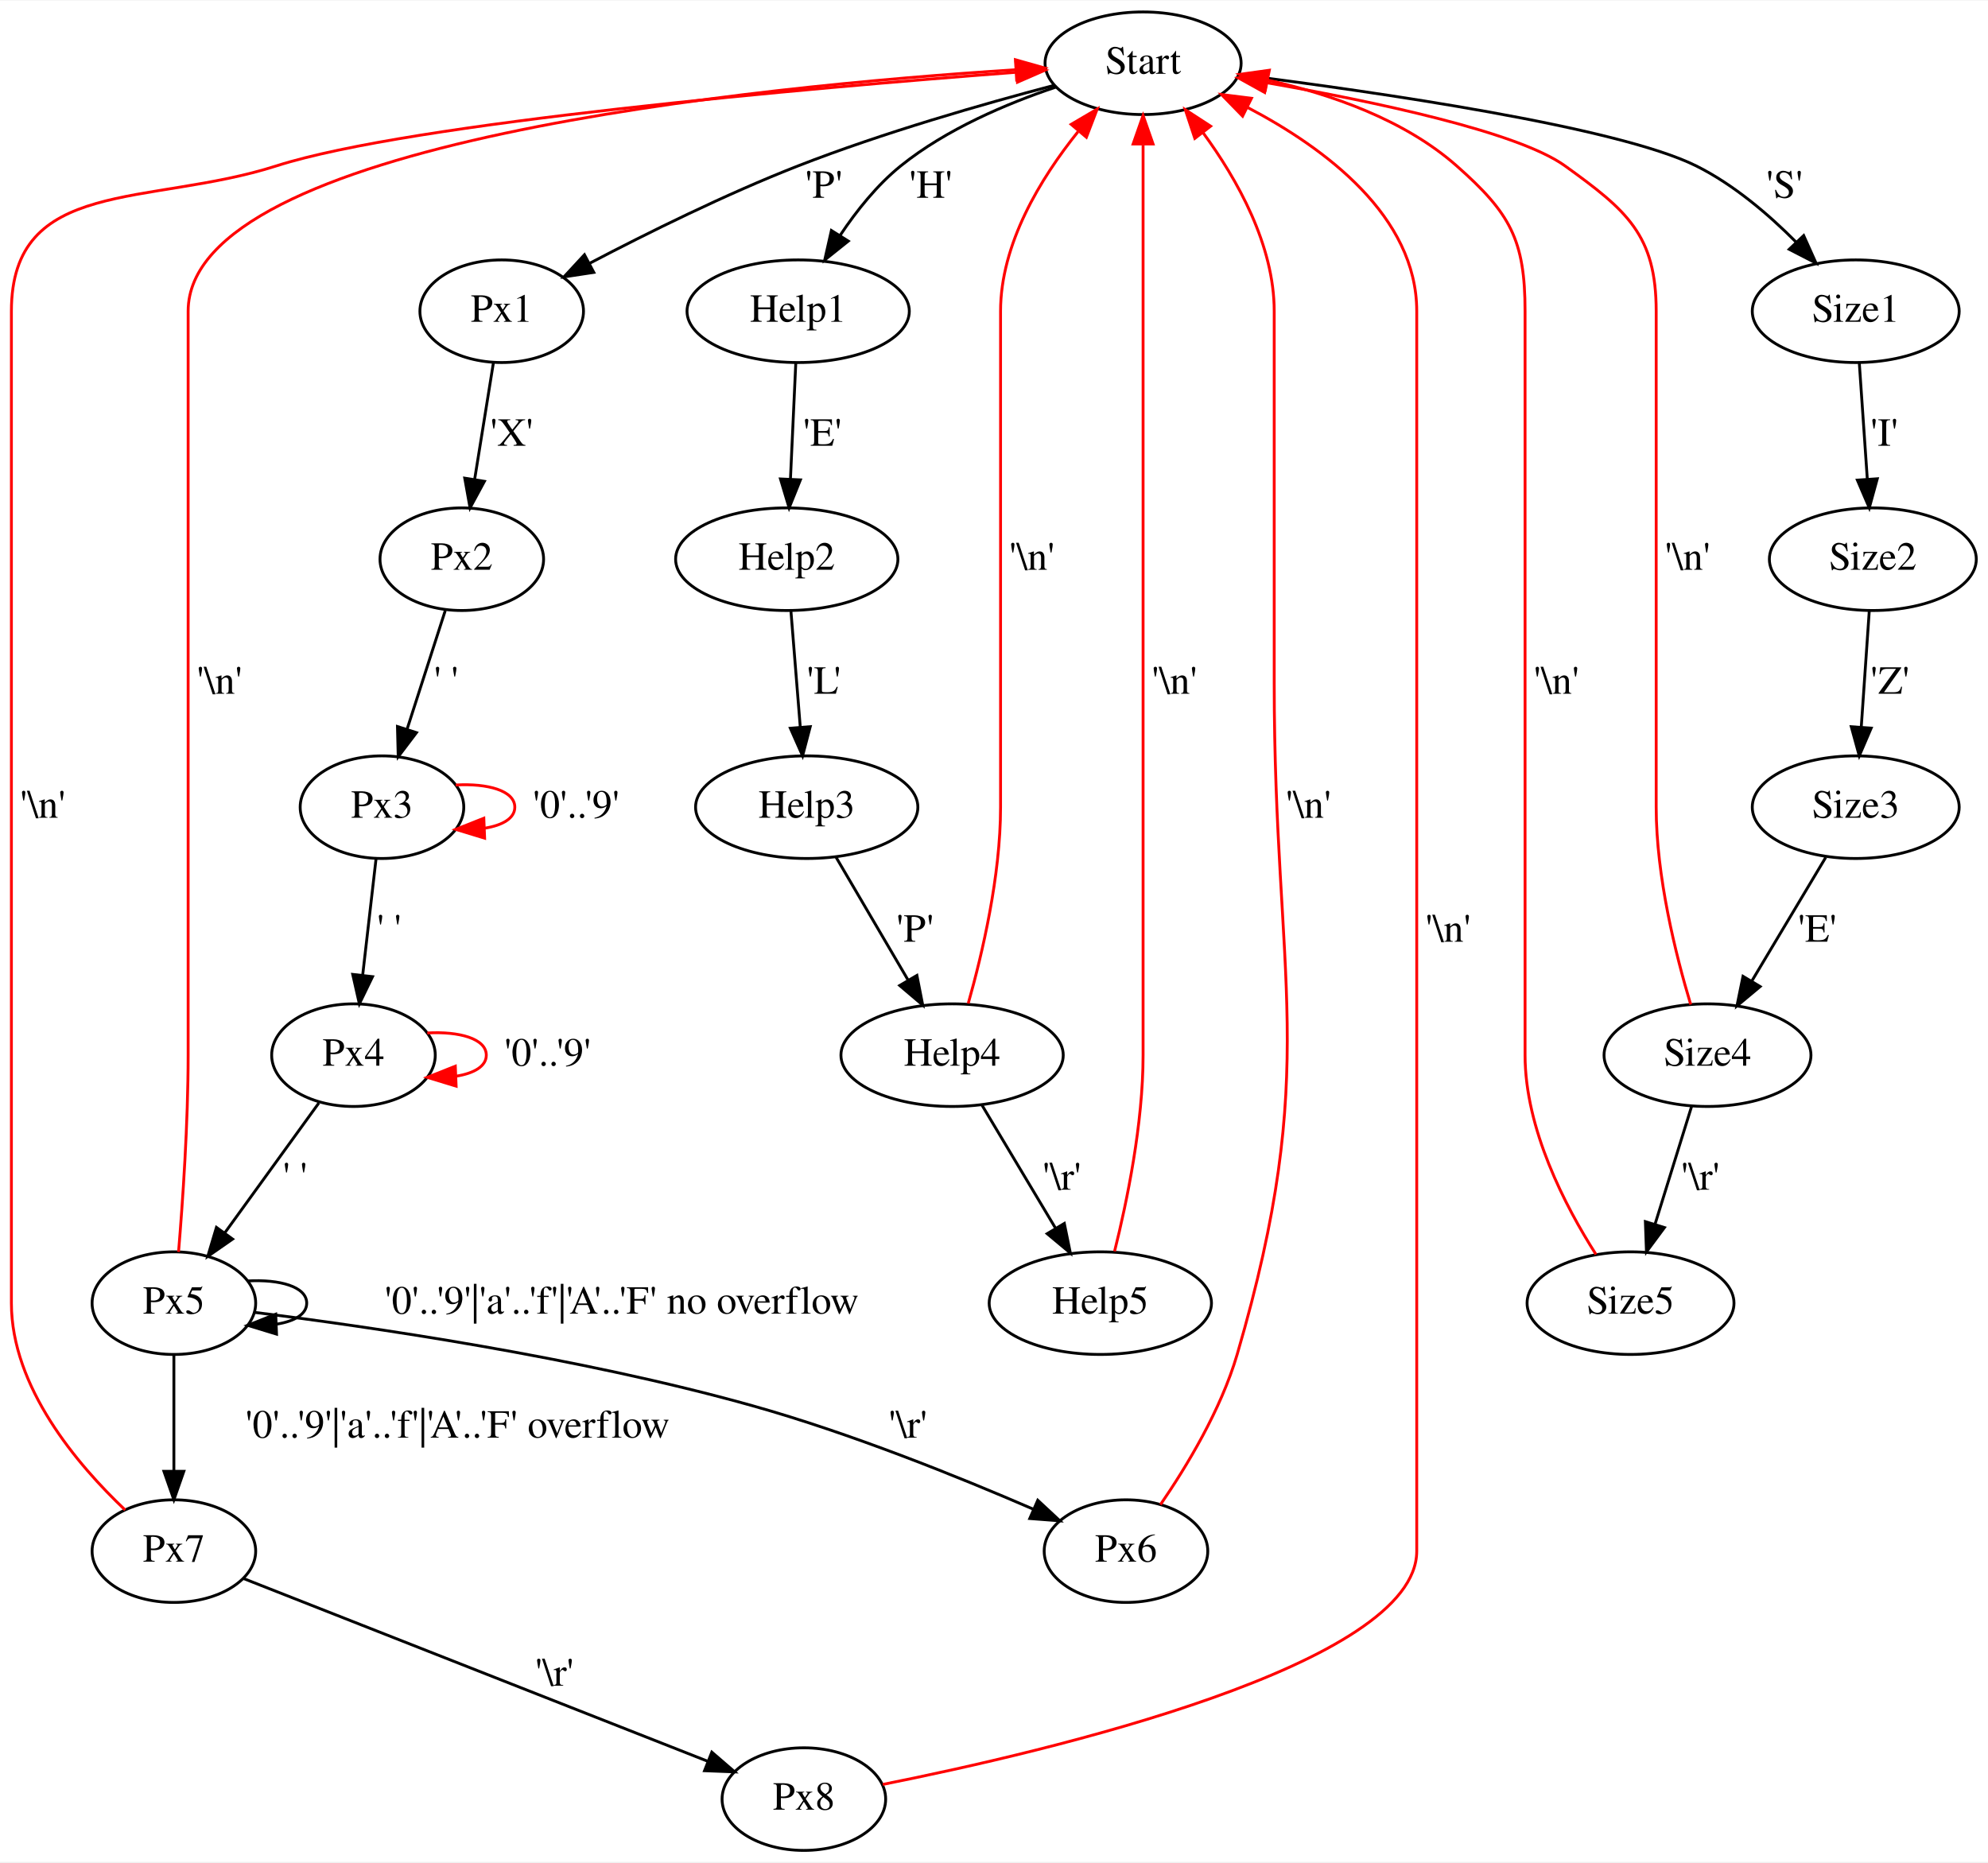
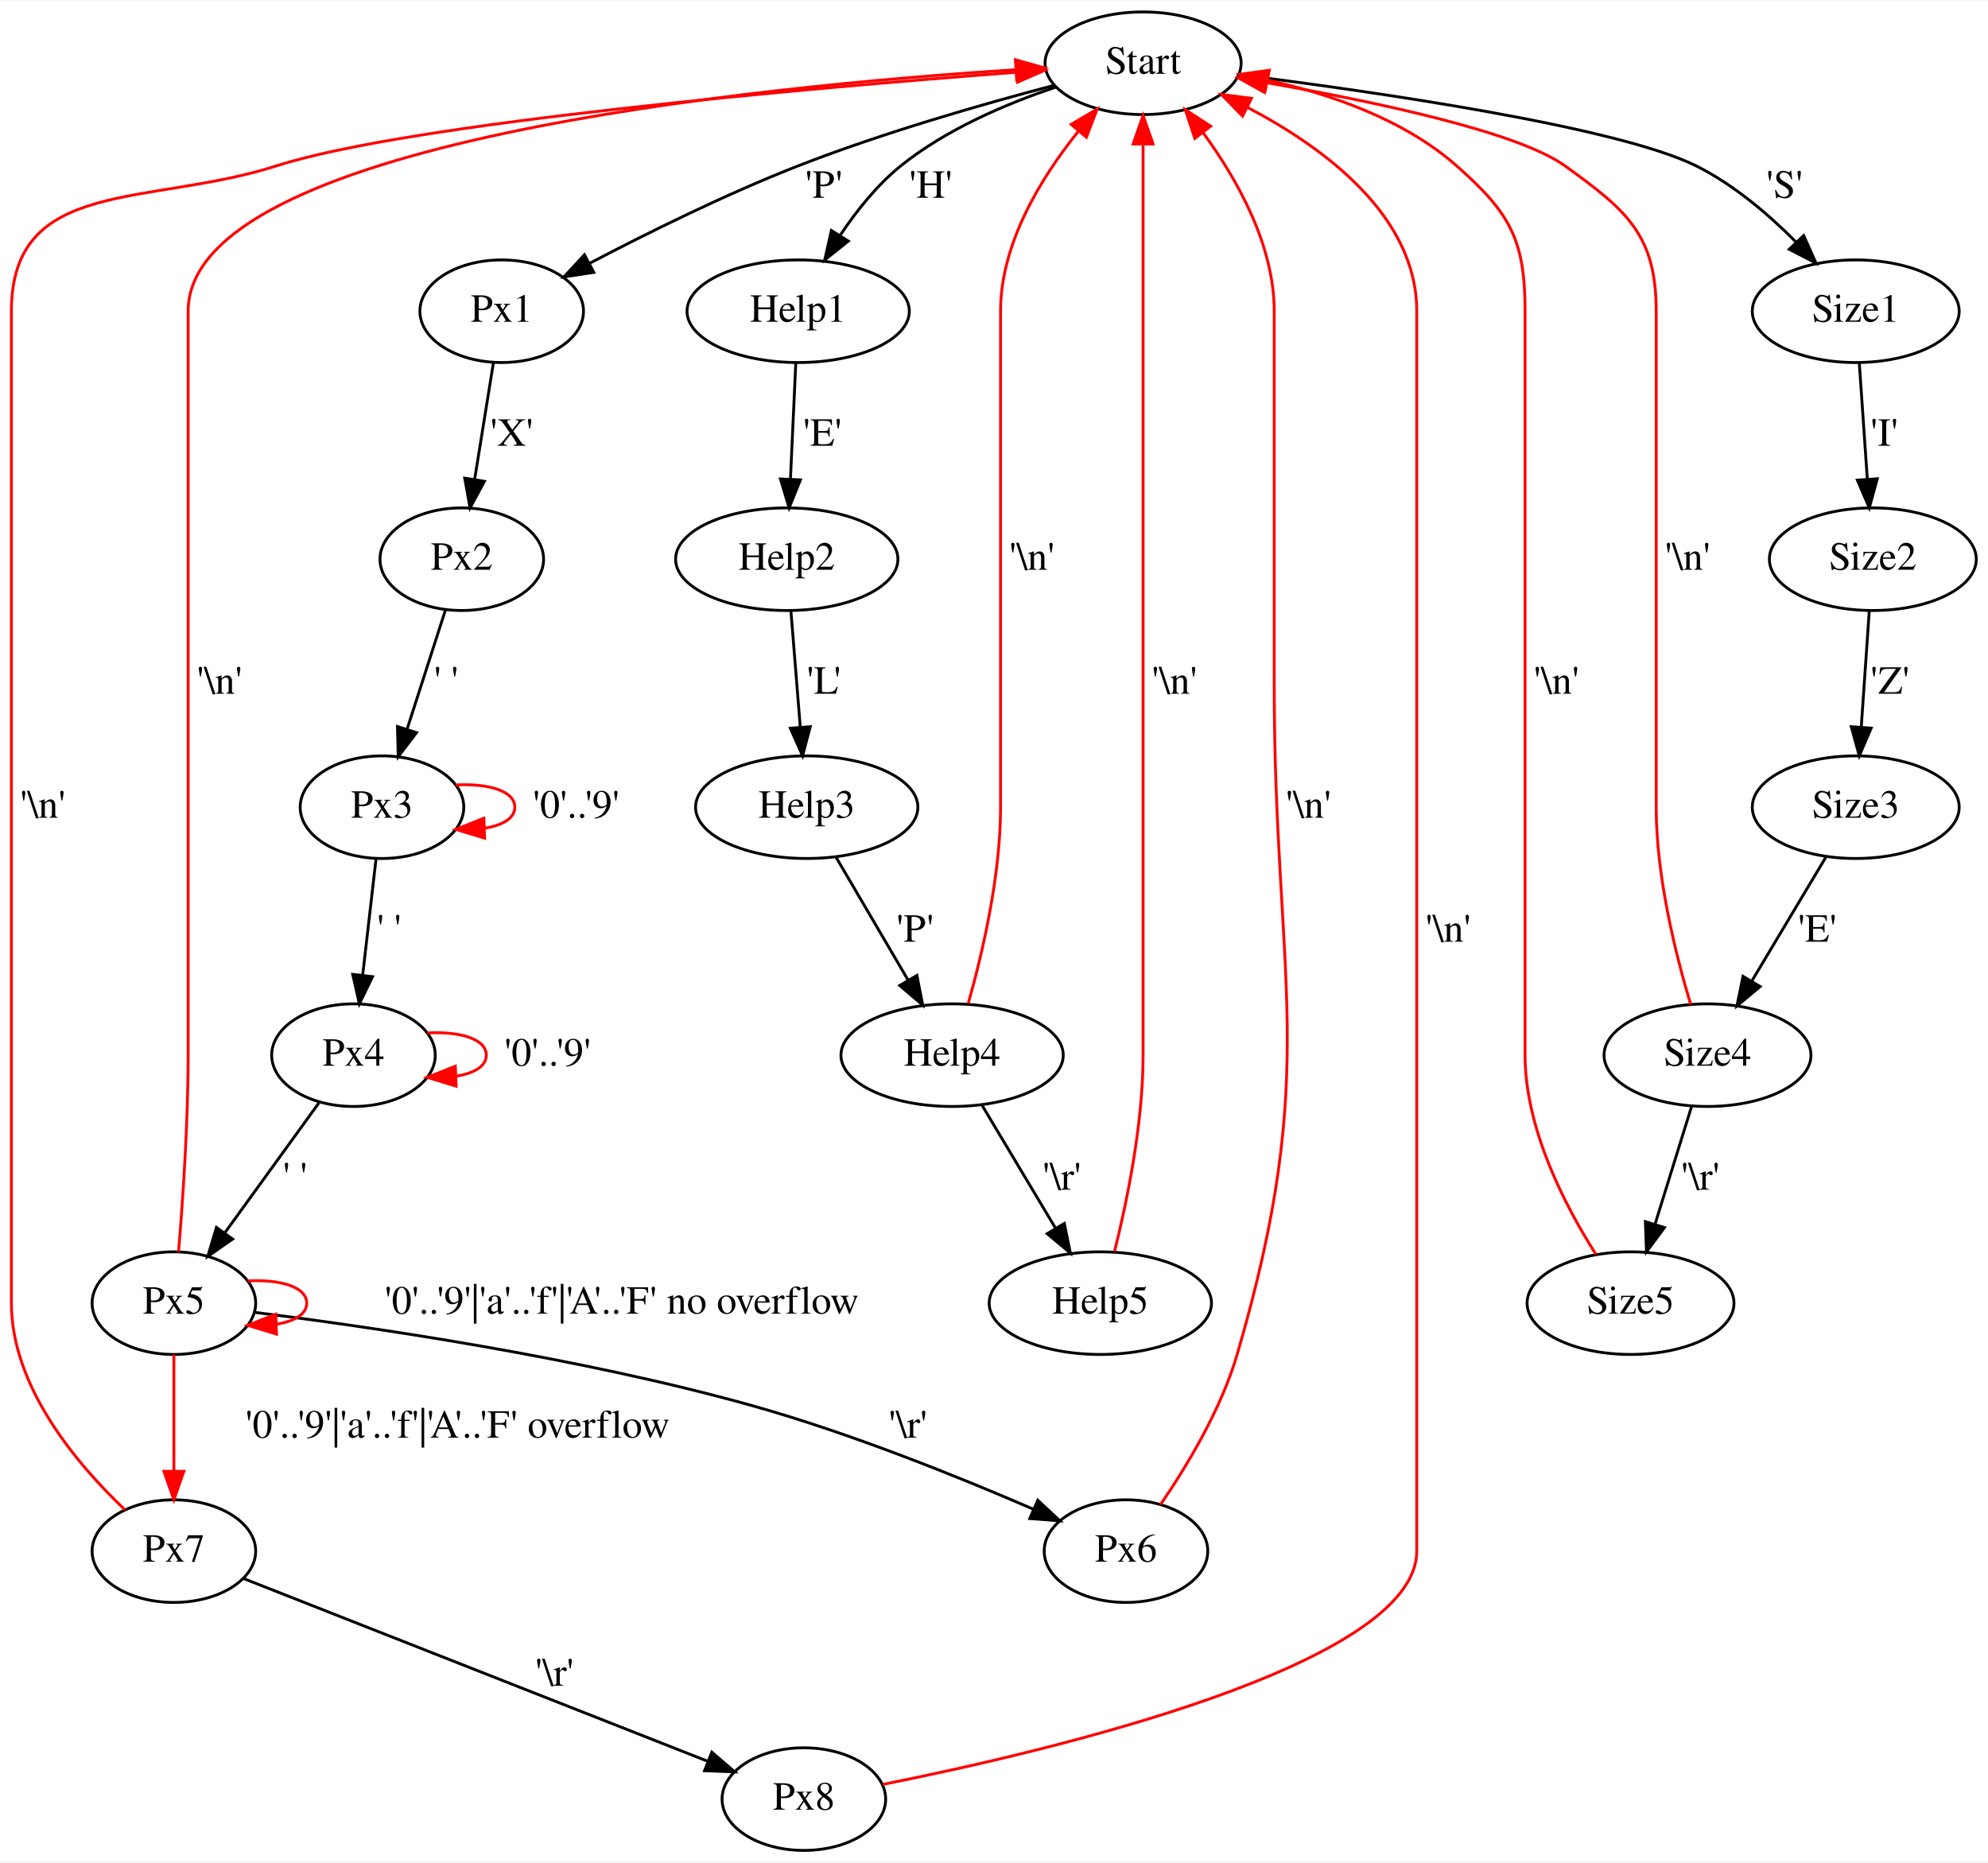
<svg xmlns="http://www.w3.org/2000/svg" width="697pt" height="653pt" viewBox="0.00 0.00 697.40 653.00">
  <g id="graph0" class="graph" transform="scale(1 1) rotate(0) translate(4 649)">
    <polygon fill="#ffffff" stroke="transparent" points="-4,4 -4,-649 693.397,-649 693.397,4 -4,4" />
    <g id="node1" class="node">
      <ellipse fill="none" stroke="#000000" cx="397" cy="-627" rx="34.394" ry="18" />
      <text text-anchor="middle" x="397" y="-623.3" font-family="Times,serif" font-size="14.00" fill="#000000">Start</text>
    </g>
    <g id="node2" class="node">
      <ellipse fill="none" stroke="#000000" cx="172" cy="-540" rx="28.695" ry="18" />
      <text text-anchor="middle" x="172" y="-536.3" font-family="Times,serif" font-size="14.00" fill="#000000">Px1</text>
    </g>
    <g id="edge1" class="edge">
      <path fill="none" stroke="#000000" d="M365.686,-619.223C340.969,-612.719 305.804,-602.647 276,-591 250.776,-581.142 223.309,-567.542 202.941,-556.865" />
      <polygon fill="#000000" stroke="#000000" points="204.309,-553.63 193.834,-552.039 201.031,-559.815 204.309,-553.63" />
      <text text-anchor="middle" x="285" y="-579.8" font-family="Times,serif" font-size="14.00" fill="#000000">'P'</text>
    </g>
    <g id="node3" class="node">
      <ellipse fill="none" stroke="#000000" cx="647" cy="-540" rx="36.294" ry="18" />
      <text text-anchor="middle" x="647" y="-536.3" font-family="Times,serif" font-size="14.00" fill="#000000">Size1</text>
    </g>
    <g id="edge2" class="edge">
      <path fill="none" stroke="#000000" d="M430.842,-622.992C478.696,-616.942 563.39,-604.717 591,-591 604.138,-584.473 616.461,-573.949 626.183,-564.152" />
      <polygon fill="#000000" stroke="#000000" points="628.739,-566.543 633.082,-556.879 623.66,-561.726 628.739,-566.543" />
      <text text-anchor="middle" x="622" y="-579.8" font-family="Times,serif" font-size="14.00" fill="#000000">'S'</text>
    </g>
    <g id="node4" class="node">
      <ellipse fill="none" stroke="#000000" cx="276" cy="-540" rx="38.993" ry="18" />
      <text text-anchor="middle" x="276" y="-536.3" font-family="Times,serif" font-size="14.00" fill="#000000">Help1</text>
    </g>
    <g id="edge3" class="edge">
      <path fill="none" stroke="#000000" d="M366.478,-618.654C349.221,-612.873 327.971,-603.873 312,-591 303.733,-584.337 296.521,-575.305 290.768,-566.692" />
      <polygon fill="#000000" stroke="#000000" points="293.59,-564.605 285.317,-557.986 287.657,-568.319 293.59,-564.605" />
      <text text-anchor="middle" x="322.5" y="-579.8" font-family="Times,serif" font-size="14.00" fill="#000000">'H'</text>
    </g>
    <g id="node5" class="node">
      <ellipse fill="none" stroke="#000000" cx="158" cy="-453" rx="28.695" ry="18" />
      <text text-anchor="middle" x="158" y="-449.3" font-family="Times,serif" font-size="14.00" fill="#000000">Px2</text>
    </g>
    <g id="edge4" class="edge">
      <path fill="none" stroke="#000000" d="M169.099,-521.973C167.203,-510.192 164.688,-494.561 162.531,-481.158" />
      <polygon fill="#000000" stroke="#000000" points="165.941,-480.32 160.897,-471.003 159.03,-481.432 165.941,-480.32" />
      <text text-anchor="middle" x="175.5" y="-492.8" font-family="Times,serif" font-size="14.00" fill="#000000">'X'</text>
    </g>
    <g id="node14" class="node">
      <ellipse fill="none" stroke="#000000" cx="653" cy="-453" rx="36.294" ry="18" />
      <text text-anchor="middle" x="653" y="-449.3" font-family="Times,serif" font-size="14.00" fill="#000000">Size2</text>
    </g>
    <g id="edge16" class="edge">
      <path fill="none" stroke="#000000" d="M648.243,-521.973C649.056,-510.192 650.134,-494.561 651.058,-481.158" />
      <polygon fill="#000000" stroke="#000000" points="654.562,-481.221 651.758,-471.003 647.579,-480.739 654.562,-481.221" />
      <text text-anchor="middle" x="657" y="-492.8" font-family="Times,serif" font-size="14.00" fill="#000000">'I'</text>
    </g>
    <g id="node10" class="node">
      <ellipse fill="none" stroke="#000000" cx="272" cy="-453" rx="38.993" ry="18" />
      <text text-anchor="middle" x="272" y="-449.3" font-family="Times,serif" font-size="14.00" fill="#000000">Help2</text>
    </g>
    <g id="edge10" class="edge">
      <path fill="none" stroke="#000000" d="M275.171,-521.973C274.63,-510.192 273.911,-494.561 273.295,-481.158" />
      <polygon fill="#000000" stroke="#000000" points="276.783,-480.832 272.828,-471.003 269.791,-481.154 276.783,-480.832" />
      <text text-anchor="middle" x="284.5" y="-492.8" font-family="Times,serif" font-size="14.00" fill="#000000">'E'</text>
    </g>
    <g id="node6" class="node">
      <ellipse fill="none" stroke="#000000" cx="130" cy="-366" rx="28.695" ry="18" />
      <text text-anchor="middle" x="130" y="-362.3" font-family="Times,serif" font-size="14.00" fill="#000000">Px3</text>
    </g>
    <g id="edge5" class="edge">
      <path fill="none" stroke="#000000" d="M152.198,-434.974C148.344,-422.996 143.208,-407.04 138.848,-393.491" />
      <polygon fill="#000000" stroke="#000000" points="142.094,-392.152 135.698,-383.706 135.43,-394.297 142.094,-392.152" />
      <text text-anchor="middle" x="152.5" y="-405.8" font-family="Times,serif" font-size="14.00" fill="#000000">' '</text>
    </g>
    <g id="edge22" class="edge">
      <path fill="none" stroke="#ff0000" d="M155.876,-373.781C167.039,-374.418 176.597,-371.824 176.597,-366 176.597,-362.087 172.283,-359.632 166.065,-358.636" />
      <polygon fill="#ff0000" stroke="#ff0000" points="166.011,-355.13 155.876,-358.219 165.725,-362.125 166.011,-355.13" />
      <text text-anchor="middle" x="198.097" y="-362.3" font-family="Times,serif" font-size="14.00" fill="#000000">'0'..'9'</text>
    </g>
    <g id="node18" class="node">
      <ellipse fill="none" stroke="#000000" cx="120" cy="-279" rx="28.695" ry="18" />
      <text text-anchor="middle" x="120" y="-275.3" font-family="Times,serif" font-size="14.00" fill="#000000">Px4</text>
    </g>
    <g id="edge23" class="edge">
      <path fill="none" stroke="#000000" d="M127.928,-347.974C126.574,-336.192 124.777,-320.561 123.237,-307.158" />
      <polygon fill="#000000" stroke="#000000" points="126.689,-306.538 122.069,-297.003 119.734,-307.338 126.689,-306.538" />
      <text text-anchor="middle" x="132.5" y="-318.8" font-family="Times,serif" font-size="14.00" fill="#000000">' '</text>
    </g>
    <g id="node7" class="node">
      <ellipse fill="none" stroke="#000000" cx="391" cy="-105" rx="28.695" ry="18" />
      <text text-anchor="middle" x="391" y="-101.3" font-family="Times,serif" font-size="14.00" fill="#000000">Px6</text>
    </g>
    <g id="edge6" class="edge">
      <path fill="none" stroke="#ff0000" d="M403.099,-121.317C412.301,-134.718 424.317,-154.587 430,-174 459.452,-274.603 443,-304.674 443,-409.5 443,-540 443,-540 443,-540 443,-563.134 430.132,-586.133 418.008,-602.67" />
      <polygon fill="#ff0000" stroke="#ff0000" points="415.152,-600.641 411.808,-610.694 420.692,-604.921 415.152,-600.641" />
      <text text-anchor="middle" x="455" y="-362.3" font-family="Times,serif" font-size="14.00" fill="#000000">'\n'</text>
    </g>
    <g id="node8" class="node">
      <ellipse fill="none" stroke="#000000" cx="57" cy="-105" rx="28.695" ry="18" />
      <text text-anchor="middle" x="57" y="-101.3" font-family="Times,serif" font-size="14.00" fill="#000000">Px7</text>
    </g>
    <g id="edge8" class="edge">
      <path fill="none" stroke="#ff0000" d="M39.898,-119.45C23.108,-135.344 0,-162.567 0,-192 0,-540 0,-540 0,-540 0,-587.14 48.103,-576.631 93,-591 140.22,-606.112 280.083,-618.318 352.471,-623.827" />
      <polygon fill="#ff0000" stroke="#ff0000" points="352.408,-627.332 362.642,-624.591 352.933,-620.352 352.408,-627.332" />
      <text text-anchor="middle" x="11" y="-362.3" font-family="Times,serif" font-size="14.00" fill="#000000">'\n'</text>
    </g>
    <g id="node9" class="node">
      <ellipse fill="none" stroke="#000000" cx="278" cy="-18" rx="28.695" ry="18" />
      <text text-anchor="middle" x="278" y="-14.3" font-family="Times,serif" font-size="14.00" fill="#000000">Px8</text>
    </g>
    <g id="edge7" class="edge">
      <path fill="none" stroke="#000000" d="M81.495,-95.357C121.094,-79.769 199.255,-48.999 244.148,-31.326" />
      <polygon fill="#000000" stroke="#000000" points="245.709,-34.473 253.732,-27.553 243.145,-27.96 245.709,-34.473" />
      <text text-anchor="middle" x="190.5" y="-57.8" font-family="Times,serif" font-size="14.00" fill="#000000">'\r'</text>
    </g>
    <g id="edge9" class="edge">
      <path fill="none" stroke="#ff0000" d="M305.667,-23.147C363.735,-34.74 493,-65.035 493,-105 493,-540 493,-540 493,-540 493,-573.299 460.895,-597.18 433.817,-611.399" />
      <polygon fill="#ff0000" stroke="#ff0000" points="431.907,-608.44 424.51,-616.026 435.022,-614.709 431.907,-608.44" />
      <text text-anchor="middle" x="504" y="-318.8" font-family="Times,serif" font-size="14.00" fill="#000000">'\n'</text>
    </g>
    <g id="node11" class="node">
      <ellipse fill="none" stroke="#000000" cx="279" cy="-366" rx="38.993" ry="18" />
      <text text-anchor="middle" x="279" y="-362.3" font-family="Times,serif" font-size="14.00" fill="#000000">Help3</text>
    </g>
    <g id="edge11" class="edge">
      <path fill="none" stroke="#000000" d="M273.45,-434.974C274.398,-423.192 275.656,-407.561 276.734,-394.158" />
      <polygon fill="#000000" stroke="#000000" points="280.238,-394.252 277.551,-384.003 273.261,-393.69 280.238,-394.252" />
      <text text-anchor="middle" x="285" y="-405.8" font-family="Times,serif" font-size="14.00" fill="#000000">'L'</text>
    </g>
    <g id="node12" class="node">
      <ellipse fill="none" stroke="#000000" cx="330" cy="-279" rx="38.993" ry="18" />
      <text text-anchor="middle" x="330" y="-275.3" font-family="Times,serif" font-size="14.00" fill="#000000">Help4</text>
    </g>
    <g id="edge12" class="edge">
      <path fill="none" stroke="#000000" d="M289.321,-348.394C296.579,-336.012 306.417,-319.23 314.6,-305.27" />
      <polygon fill="#000000" stroke="#000000" points="317.657,-306.977 319.695,-296.58 311.618,-303.437 317.657,-306.977" />
      <text text-anchor="middle" x="317" y="-318.8" font-family="Times,serif" font-size="14.00" fill="#000000">'P'</text>
    </g>
    <g id="edge13" class="edge">
      <path fill="none" stroke="#ff0000" d="M335.661,-297.129C340.606,-314.59 347,-341.838 347,-366 347,-540 347,-540 347,-540 347,-563.588 360.987,-586.561 374.165,-602.972" />
      <polygon fill="#ff0000" stroke="#ff0000" points="371.769,-605.558 380.904,-610.924 377.109,-601.032 371.769,-605.558" />
      <text text-anchor="middle" x="358" y="-449.3" font-family="Times,serif" font-size="14.00" fill="#000000">'\n'</text>
    </g>
    <g id="node13" class="node">
      <ellipse fill="none" stroke="#000000" cx="382" cy="-192" rx="38.993" ry="18" />
      <text text-anchor="middle" x="382" y="-188.3" font-family="Times,serif" font-size="14.00" fill="#000000">Help5</text>
    </g>
    <g id="edge14" class="edge">
      <path fill="none" stroke="#000000" d="M340.523,-261.394C347.924,-249.012 357.955,-232.23 366.298,-218.27" />
      <polygon fill="#000000" stroke="#000000" points="369.366,-219.959 371.493,-209.58 363.358,-216.368 369.366,-219.959" />
      <text text-anchor="middle" x="368.5" y="-231.8" font-family="Times,serif" font-size="14.00" fill="#000000">'\r'</text>
    </g>
    <g id="edge15" class="edge">
      <path fill="none" stroke="#ff0000" d="M386.995,-210.174C391.358,-227.667 397,-254.937 397,-279 397,-540 397,-540 397,-540 397,-559.452 397,-581.352 397,-598.312" />
      <polygon fill="#ff0000" stroke="#ff0000" points="393.5,-598.669 397,-608.669 400.5,-598.669 393.5,-598.669" />
      <text text-anchor="middle" x="408" y="-405.8" font-family="Times,serif" font-size="14.00" fill="#000000">'\n'</text>
    </g>
    <g id="node15" class="node">
      <ellipse fill="none" stroke="#000000" cx="647" cy="-366" rx="36.294" ry="18" />
      <text text-anchor="middle" x="647" y="-362.3" font-family="Times,serif" font-size="14.00" fill="#000000">Size3</text>
    </g>
    <g id="edge17" class="edge">
      <path fill="none" stroke="#000000" d="M651.757,-434.974C650.944,-423.192 649.866,-407.561 648.942,-394.158" />
      <polygon fill="#000000" stroke="#000000" points="652.421,-393.739 648.242,-384.003 645.438,-394.221 652.421,-393.739" />
      <text text-anchor="middle" x="659" y="-405.8" font-family="Times,serif" font-size="14.00" fill="#000000">'Z'</text>
    </g>
    <g id="node16" class="node">
      <ellipse fill="none" stroke="#000000" cx="595" cy="-279" rx="36.294" ry="18" />
      <text text-anchor="middle" x="595" y="-275.3" font-family="Times,serif" font-size="14.00" fill="#000000">Size4</text>
    </g>
    <g id="edge18" class="edge">
      <path fill="none" stroke="#000000" d="M636.477,-348.394C629.028,-335.931 618.913,-319.009 610.537,-304.995" />
      <polygon fill="#000000" stroke="#000000" points="613.465,-303.071 605.33,-296.283 607.456,-306.662 613.465,-303.071" />
      <text text-anchor="middle" x="633.5" y="-318.8" font-family="Times,serif" font-size="14.00" fill="#000000">'E'</text>
    </g>
    <g id="edge19" class="edge">
      <path fill="none" stroke="#ff0000" d="M589.106,-296.773C583.857,-314.202 577,-341.63 577,-366 577,-540 577,-540 577,-540 577,-566.759 566.708,-575.354 545,-591 528.431,-602.942 477.968,-613.581 440.55,-620.14" />
      <polygon fill="#ff0000" stroke="#ff0000" points="439.647,-616.743 430.381,-621.88 440.828,-623.643 439.647,-616.743" />
      <text text-anchor="middle" x="588" y="-449.3" font-family="Times,serif" font-size="14.00" fill="#000000">'\n'</text>
    </g>
    <g id="node17" class="node">
      <ellipse fill="none" stroke="#000000" cx="568" cy="-192" rx="36.294" ry="18" />
      <text text-anchor="middle" x="568" y="-188.3" font-family="Times,serif" font-size="14.00" fill="#000000">Size5</text>
    </g>
    <g id="edge20" class="edge">
      <path fill="none" stroke="#000000" d="M589.406,-260.974C585.713,-249.075 580.802,-233.251 576.615,-219.761" />
      <polygon fill="#000000" stroke="#000000" points="579.894,-218.517 573.587,-210.003 573.209,-220.591 579.894,-218.517" />
      <text text-anchor="middle" x="592.5" y="-231.8" font-family="Times,serif" font-size="14.00" fill="#000000">'\r'</text>
    </g>
    <g id="edge21" class="edge">
      <path fill="none" stroke="#ff0000" d="M555.885,-209.086C545.094,-226.005 531,-253.067 531,-279 531,-540 531,-540 531,-540 531,-565.051 525.774,-574.414 507,-591 488.587,-607.268 462.669,-616.208 440.616,-621.11" />
      <polygon fill="#ff0000" stroke="#ff0000" points="439.907,-617.682 430.796,-623.089 441.29,-624.544 439.907,-617.682" />
      <text text-anchor="middle" x="542" y="-405.8" font-family="Times,serif" font-size="14.00" fill="#000000">'\n'</text>
    </g>
    <g id="edge24" class="edge">
      <path fill="none" stroke="#ff0000" d="M145.876,-286.781C157.039,-287.418 166.597,-284.824 166.597,-279 166.597,-275.087 162.283,-272.632 156.065,-271.636" />
      <polygon fill="#ff0000" stroke="#ff0000" points="156.011,-268.13 145.876,-271.219 155.725,-275.125 156.011,-268.13" />
      <text text-anchor="middle" x="188.097" y="-275.3" font-family="Times,serif" font-size="14.00" fill="#000000">'0'..'9'</text>
    </g>
    <g id="node19" class="node">
      <ellipse fill="none" stroke="#000000" cx="57" cy="-192" rx="28.695" ry="18" />
      <text text-anchor="middle" x="57" y="-188.3" font-family="Times,serif" font-size="14.00" fill="#000000">Px5</text>
    </g>
    <g id="edge25" class="edge">
      <path fill="none" stroke="#000000" d="M107.853,-262.226C98.468,-249.265 85.34,-231.136 74.774,-216.545" />
      <polygon fill="#000000" stroke="#000000" points="77.596,-214.475 68.896,-208.428 71.926,-218.58 77.596,-214.475" />
      <text text-anchor="middle" x="99.5" y="-231.8" font-family="Times,serif" font-size="14.00" fill="#000000">' '</text>
    </g>
    <g id="edge27" class="edge">
      <path fill="none" stroke="#ff0000" d="M58.637,-209.978C60.095,-227.559 62,-255.096 62,-279 62,-540 62,-540 62,-540 62,-599.306 261.171,-618.879 352.366,-624.733" />
      <polygon fill="#ff0000" stroke="#ff0000" points="352.215,-628.231 362.411,-625.351 352.644,-621.244 352.215,-628.231" />
      <text text-anchor="middle" x="73" y="-405.8" font-family="Times,serif" font-size="14.00" fill="#000000">'\n'</text>
    </g>
    <g id="edge28" class="edge">
      <path fill="none" stroke="#000000" d="M85.301,-188.76C124.892,-183.827 198.827,-173.153 260,-156 294.382,-146.359 332.253,-131.08 358.394,-119.756" />
      <polygon fill="#000000" stroke="#000000" points="360.054,-122.85 367.808,-115.63 357.244,-116.439 360.054,-122.85" />
      <text text-anchor="middle" x="314.5" y="-144.8" font-family="Times,serif" font-size="14.00" fill="#000000">'\r'</text>
    </g>
    <g id="edge29" class="edge">
-       <path fill="none" stroke="#000000" d="M57,-173.974C57,-162.192 57,-146.561 57,-133.158" />
-       <polygon fill="#000000" stroke="#000000" points="60.5,-133.003 57,-123.003 53.5,-133.003 60.5,-133.003" />
+       <path fill="none" stroke="#ff0000" d="M57,-173.974C57,-162.192 57,-146.561 57,-133.158" />
+       <polygon fill="#ff0000" stroke="#ff0000" points="60.5,-133.003 57,-123.003 53.5,-133.003 60.5,-133.003" />
      <text text-anchor="middle" x="156.5" y="-144.8" font-family="Times,serif" font-size="14.00" fill="#000000">'0'..'9'|'a'..'f'|'A'..'F' overflow</text>
    </g>
    <g id="edge26" class="edge">
-       <path fill="none" stroke="#000000" d="M82.876,-199.781C94.039,-200.418 103.597,-197.824 103.597,-192 103.597,-188.087 99.283,-185.632 93.066,-184.636" />
-       <polygon fill="#000000" stroke="#000000" points="93.011,-181.131 82.876,-184.219 92.725,-188.125 93.011,-181.131" />
+       <path fill="none" stroke="#ff0000" d="M82.876,-199.781C94.039,-200.418 103.597,-197.824 103.597,-192 103.597,-188.087 99.283,-185.632 93.066,-184.636" />
+       <polygon fill="#ff0000" stroke="#ff0000" points="93.011,-181.131 82.876,-184.219 92.725,-188.125 93.011,-181.131" />
      <text text-anchor="middle" x="214.097" y="-188.3" font-family="Times,serif" font-size="14.00" fill="#000000">'0'..'9'|'a'..'f'|'A'..'F' no overflow</text>
    </g>
  </g>
</svg>
